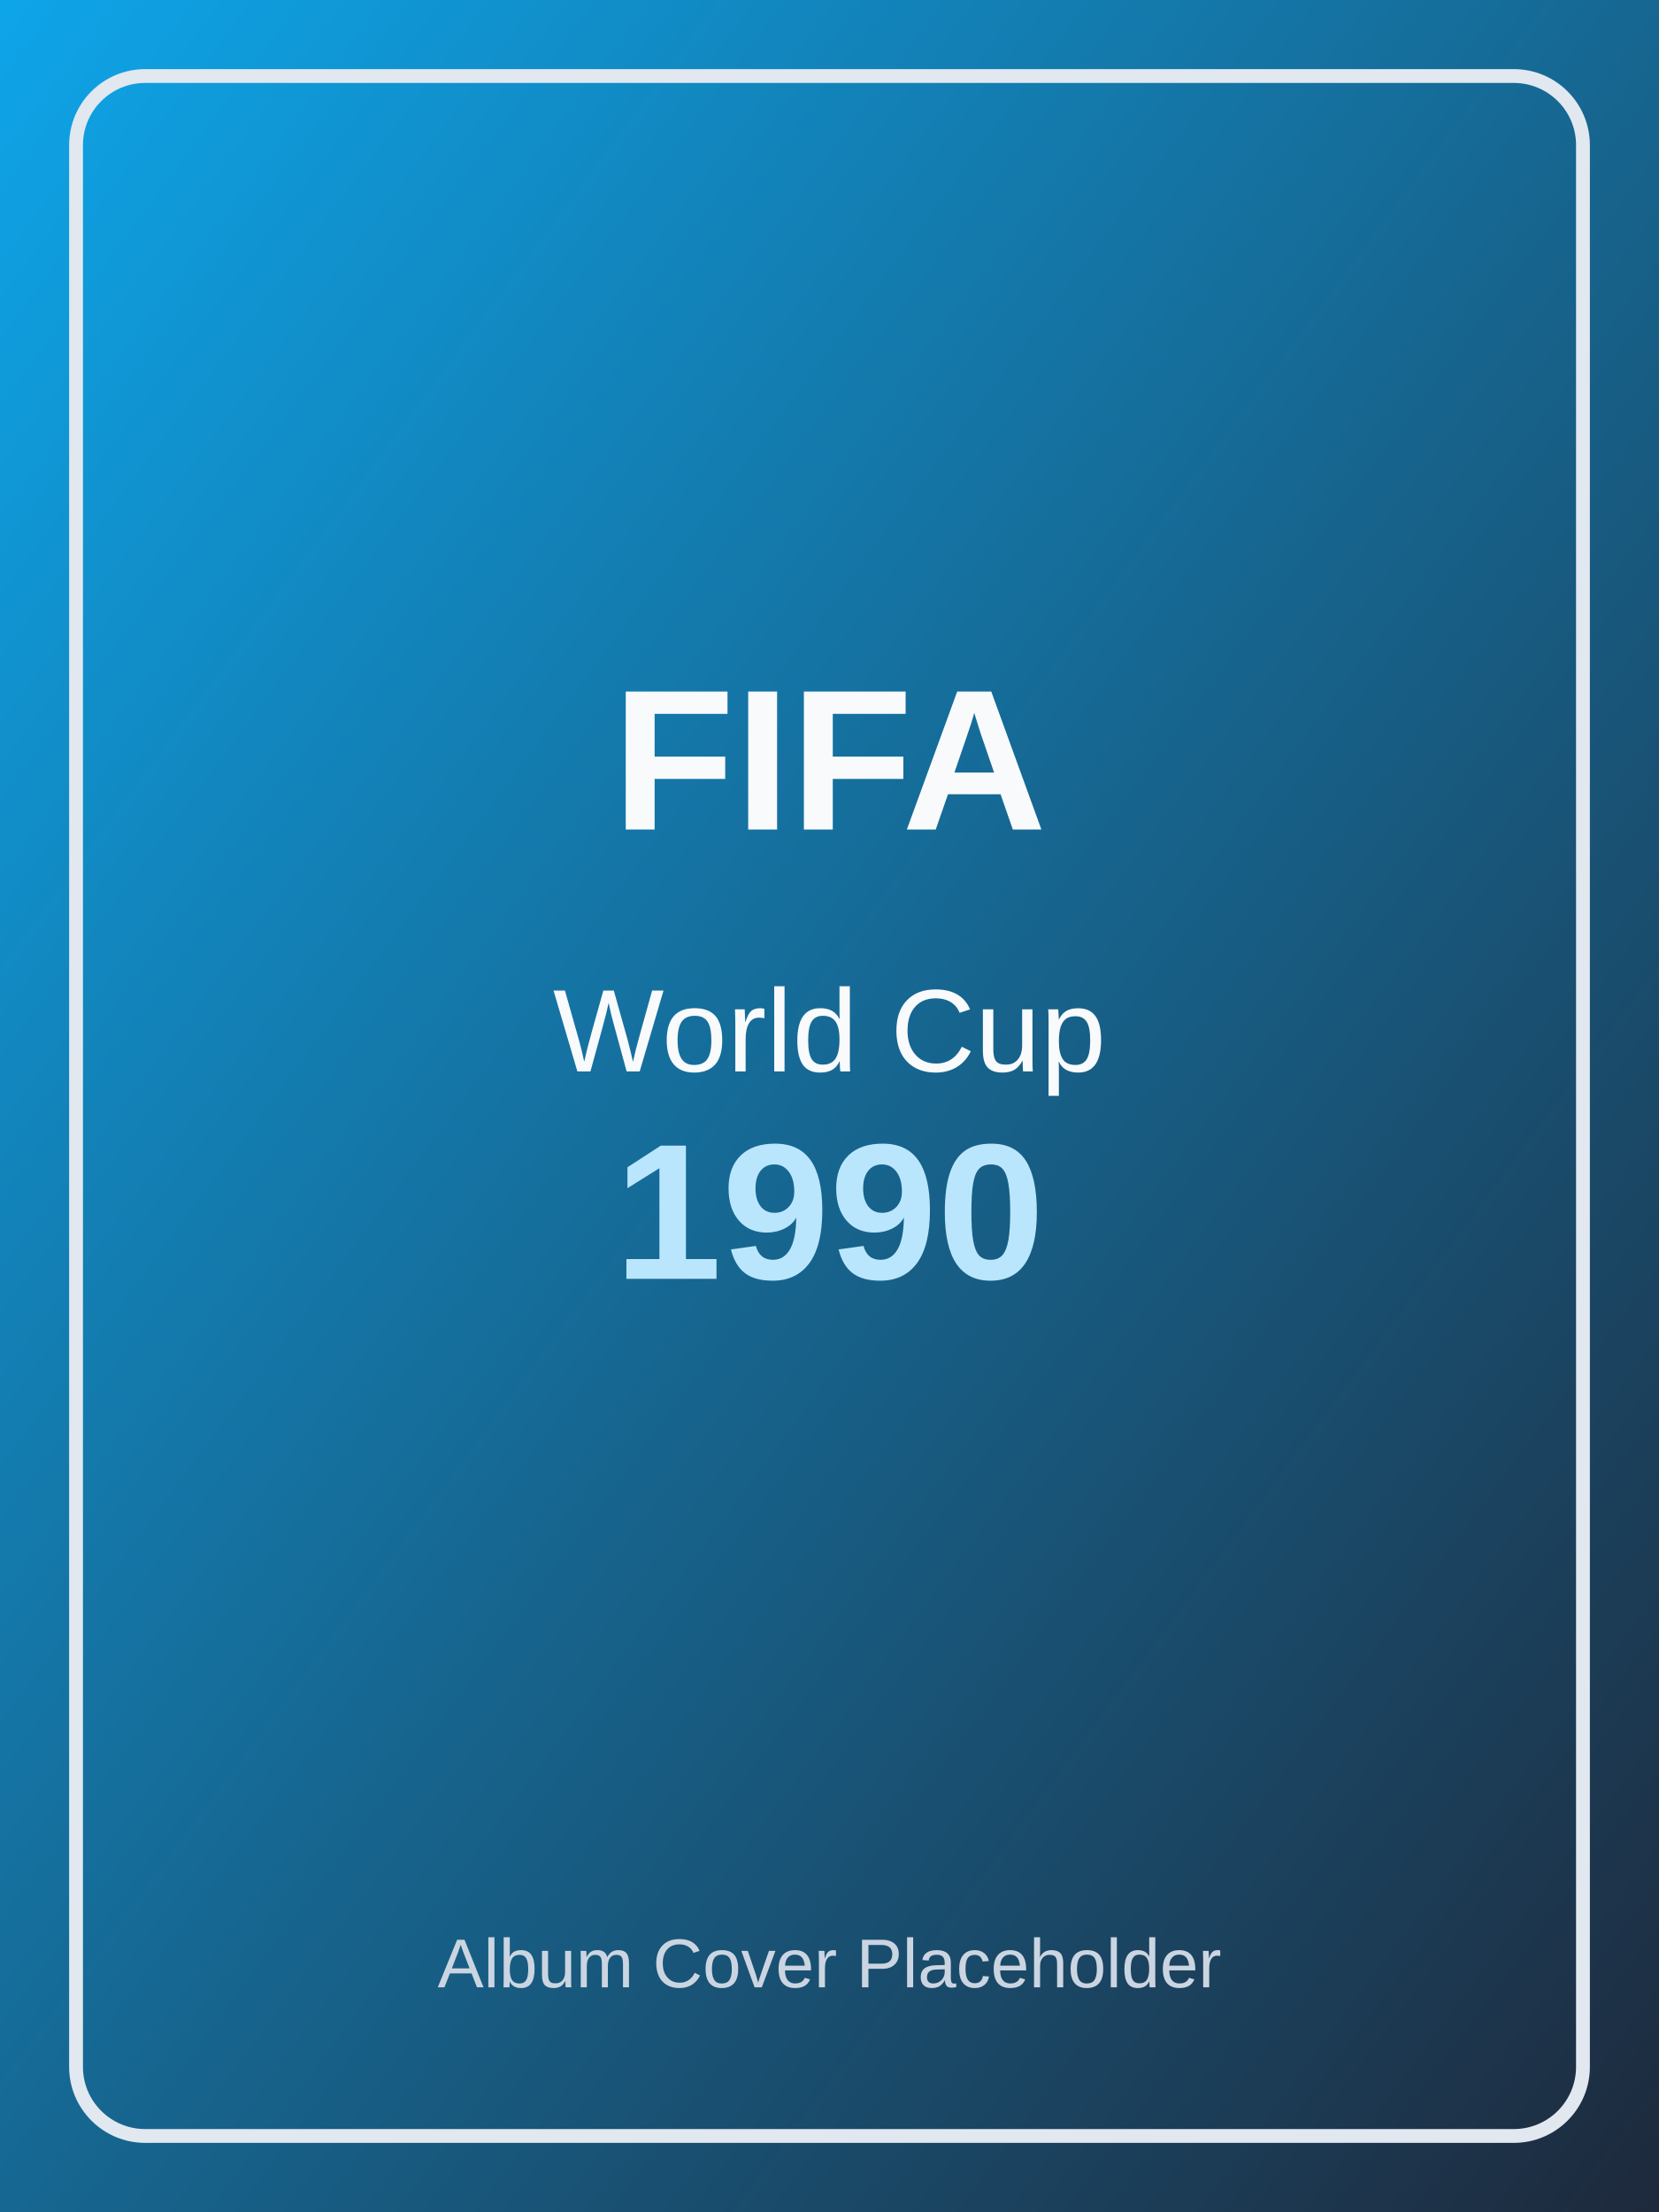
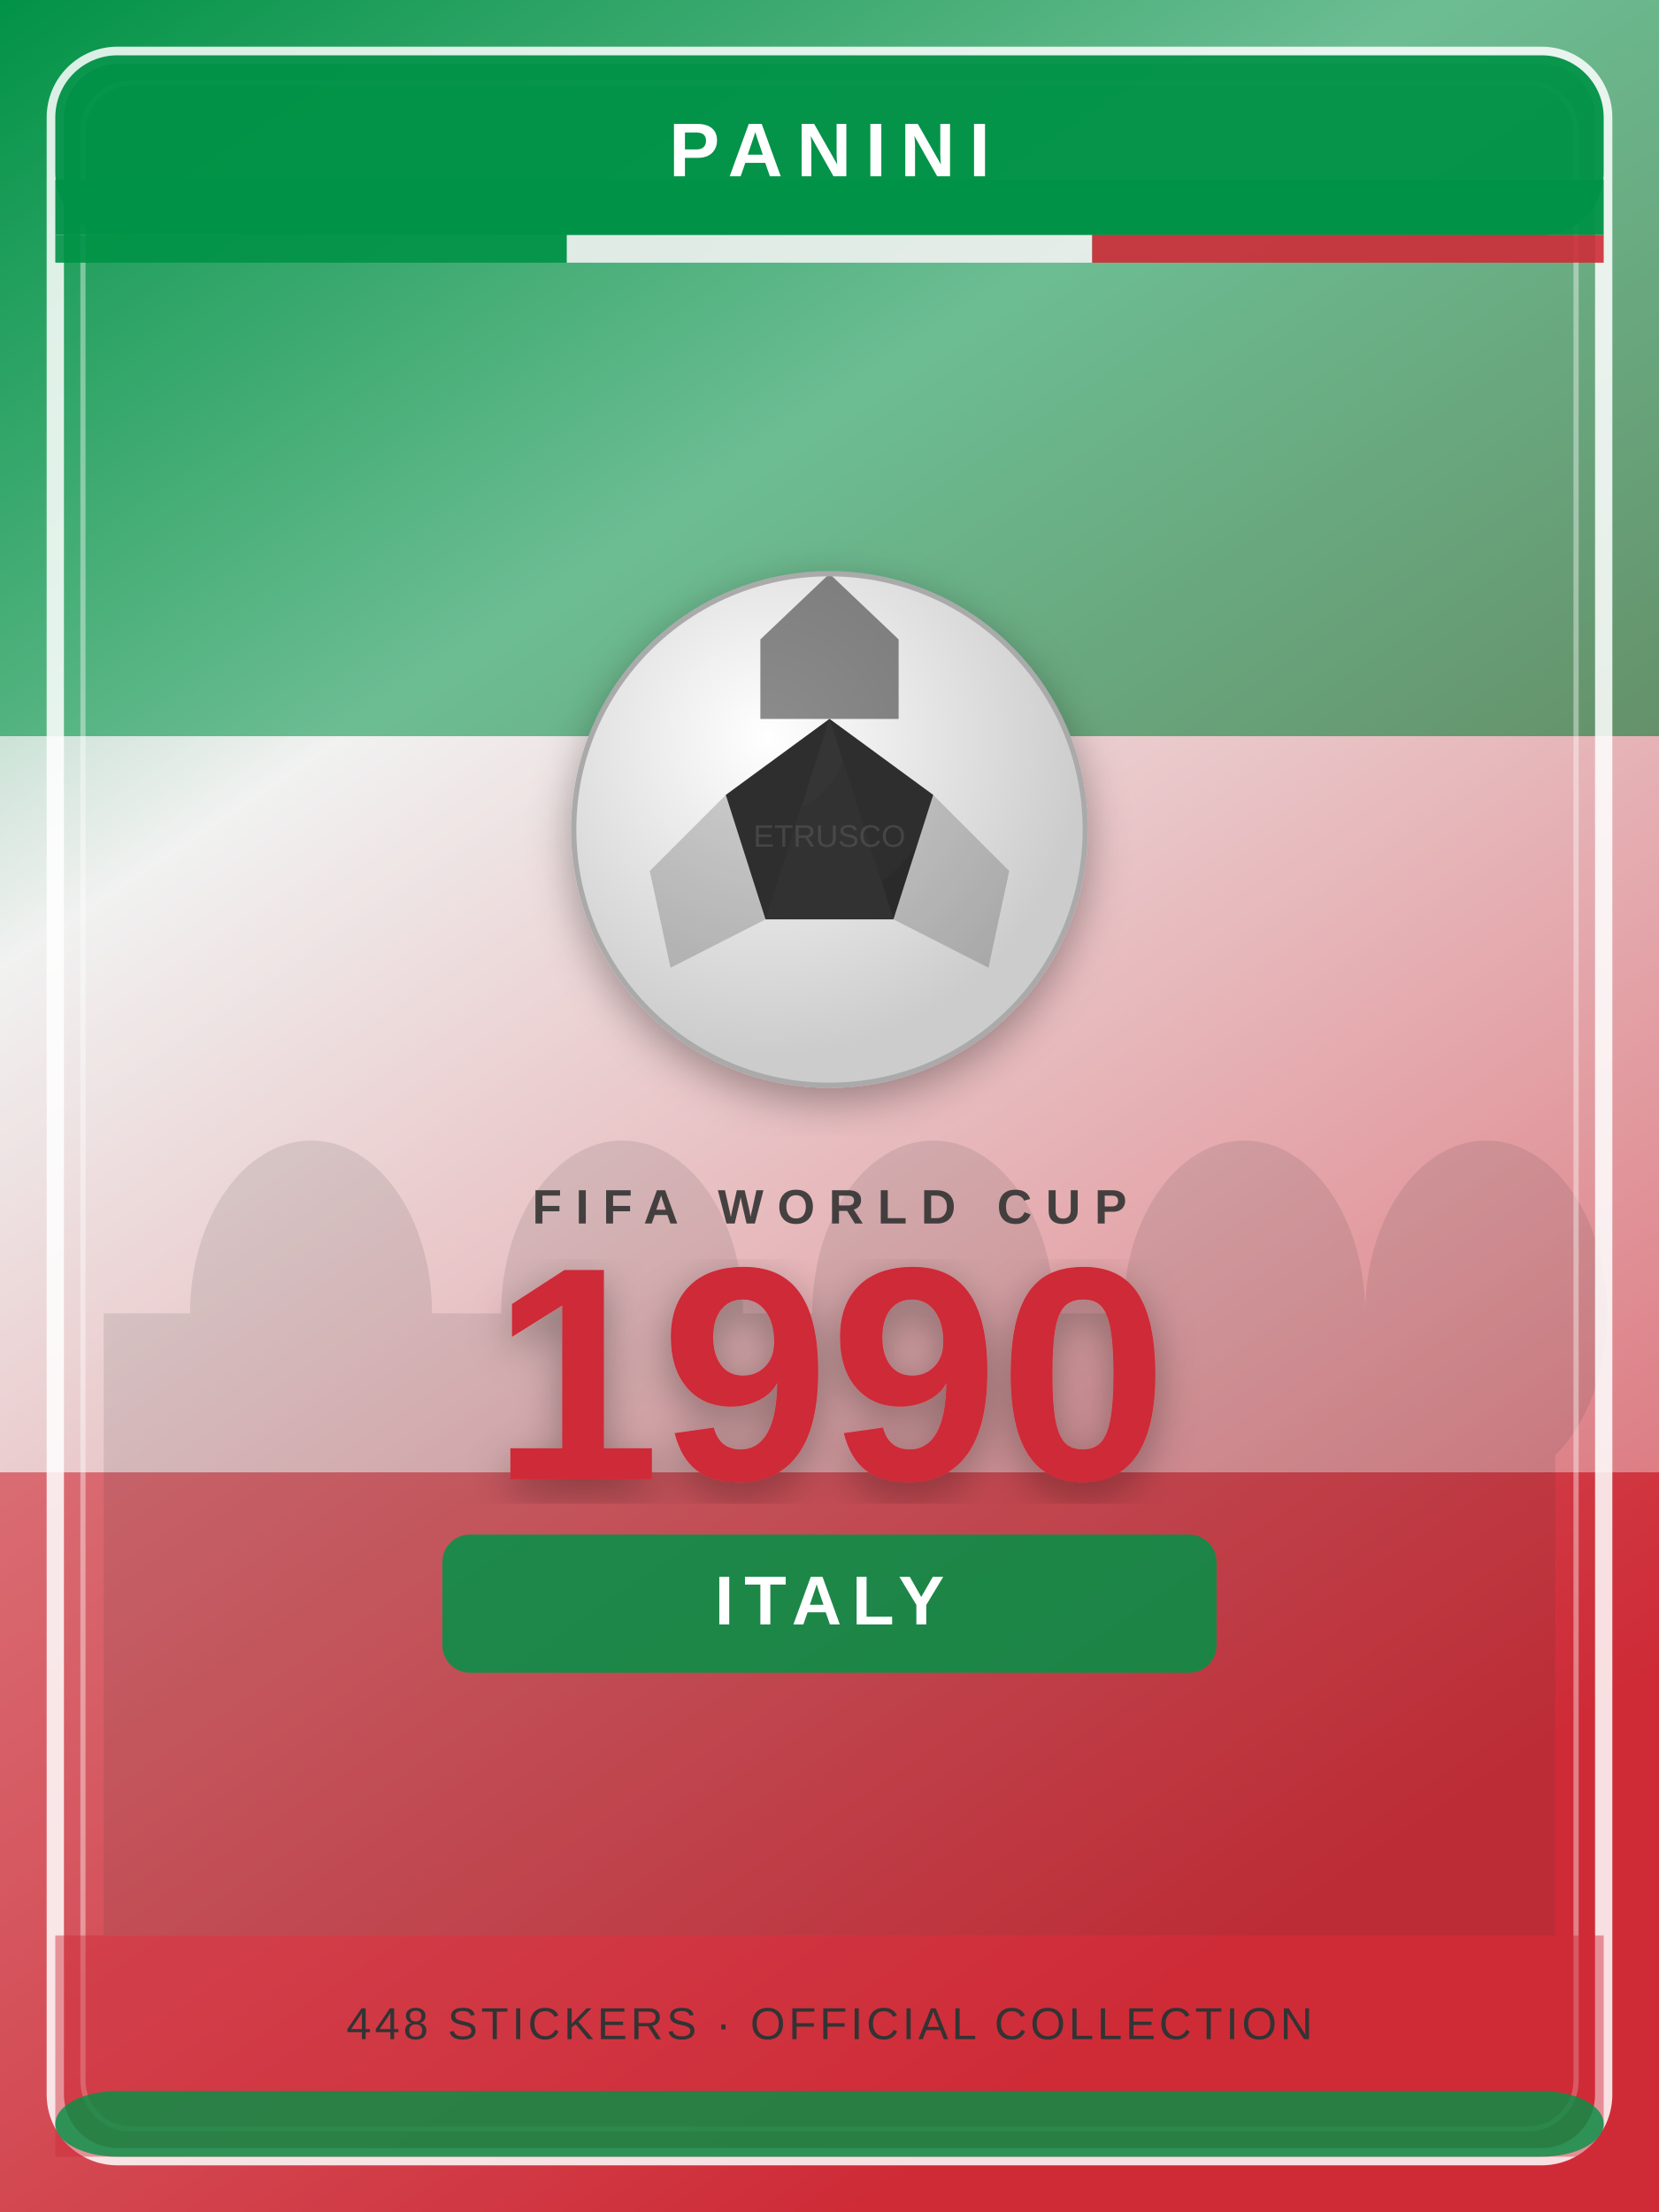
<svg xmlns="http://www.w3.org/2000/svg" width="480" height="640" viewBox="0 0 480 640">
  <defs>
-     <linearGradient id="bg" x1="0" y1="0" x2="1" y2="1">
-       <stop offset="0%" stop-color="#0ea5e9" />
-       <stop offset="100%" stop-color="#1e293b" />
+     <linearGradient id="bg90" x1="0" y1="0" x2="0.5" y2="1">
+       <stop offset="0%" stop-color="#009246" />
+       <stop offset="35%" stop-color="#f1f2f1" />
+       <stop offset="100%" stop-color="#ce2b37" />
    </linearGradient>
+     <radialGradient id="ball90g" cx="38%" cy="32%" r="62%">
+       <stop offset="0%" stop-color="#ffffff" />
+       <stop offset="100%" stop-color="#cccccc" />
+     </radialGradient>
+     <filter id="sh90">
+       <feDropShadow dx="0" dy="4" stdDeviation="6" flood-color="#00000055" />
+     </filter>
  </defs>
-   <rect width="480" height="640" fill="url(#bg)" />
-   <rect x="22" y="22" width="436" height="596" rx="20" fill="none" stroke="#e2e8f0" stroke-width="4" />
-   <text x="240" y="240" text-anchor="middle" fill="#f8fafc" font-size="58" font-family="Arial, sans-serif" font-weight="700">FIFA</text>
-   <text x="240" y="310" text-anchor="middle" fill="#f8fafc" font-size="34" font-family="Arial, sans-serif">World Cup</text>
-   <text x="240" y="370" text-anchor="middle" fill="#bae6fd" font-size="56" font-family="Arial, sans-serif" font-weight="700">1990</text>
-   <text x="240" y="575" text-anchor="middle" fill="#cbd5e1" font-size="20" font-family="Arial, sans-serif">Album Cover Placeholder</text>
+   <rect width="480" height="640" fill="url(#bg90)" />
+   <rect x="0" y="0" width="480" height="213" fill="#009246" opacity="0.55" />
+   <rect x="0" y="213" width="480" height="213" fill="#f1f2f1" opacity="0.35" />
+   <rect x="0" y="426" width="480" height="214" fill="#ce2b37" opacity="0.55" />
+   <g opacity="0.12" fill="#333">
+     <rect x="30" y="380" width="420" height="180" />
+     <ellipse cx="90" cy="380" rx="35" ry="50" />
+     <ellipse cx="180" cy="380" rx="35" ry="50" />
+     <ellipse cx="270" cy="380" rx="35" ry="50" />
+     <ellipse cx="360" cy="380" rx="35" ry="50" />
+     <ellipse cx="430" cy="380" rx="35" ry="50" />
+   </g>
+   <rect x="16" y="16" width="448" height="608" rx="18" fill="none" stroke="#ffffff" stroke-width="5" opacity="0.85" />
+   <rect x="24" y="24" width="432" height="592" rx="14" fill="none" stroke="#ffffff" stroke-width="1.5" opacity="0.4" />
+   <rect x="16" y="16" width="448" height="52" rx="18" fill="#009246" opacity="0.95" />
+   <rect x="16" y="52" width="448" height="16" fill="#009246" opacity="0.95" />
+   <text x="240" y="51" text-anchor="middle" fill="#ffffff" font-size="22" font-family="Arial Black, Arial, sans-serif" font-weight="900" letter-spacing="4">PANINI</text>
+   <rect x="16" y="68" width="148" height="8" fill="#009246" opacity="0.9" />
+   <rect x="164" y="68" width="152" height="8" fill="#f1f2f1" opacity="0.9" />
+   <rect x="316" y="68" width="148" height="8" fill="#ce2b37" opacity="0.9" />
+   <g transform="translate(240,240)" filter="url(#sh90)">
+     <circle r="74" fill="url(#ball90g)" />
+     <polygon points="0,-32 30,-10 18.5,26 -18.5,26 -30,-10" fill="#1a1a1a" opacity="0.88" />
+     <polygon points="0,-74 20,-55 20,-32 0,-32 -20,-32 -20,-55" fill="#1a1a1a" opacity="0.5" />
+     <polygon points="0,-32 30,-10 52,12 46,40 18.5,26" fill="#1a1a1a" opacity="0.2" />
+     <polygon points="0,-32 -30,-10 -52,12 -46,40 -18.5,26" fill="#1a1a1a" opacity="0.2" />
+     <text x="0" y="5" text-anchor="middle" fill="#555" font-size="9" font-family="Arial, sans-serif" opacity="0.6">ETRUSCO</text>
+     <circle r="74" fill="none" stroke="#aaa" stroke-width="1.5" />
+   </g>
+   <text x="240" y="354" text-anchor="middle" fill="#333333" font-size="14" font-family="Arial, sans-serif" font-weight="700" letter-spacing="4" opacity="0.9">FIFA WORLD CUP</text>
+   <text x="240" y="428" text-anchor="middle" fill="#ce2b37" font-size="88" font-family="Arial Black, Arial, sans-serif" font-weight="900" filter="url(#sh90)">1990</text>
+   <rect x="128" y="444" width="224" height="40" rx="8" fill="#009246" opacity="0.85" />
+   <text x="240" y="470" text-anchor="middle" fill="#ffffff" font-size="20" font-family="Arial, sans-serif" font-weight="700" letter-spacing="3">ITALY</text>
+   <rect x="16" y="560" width="448" height="64" rx="0" fill="#ce2b37" opacity="0.45" />
+   <rect x="16" y="605" width="448" height="19" rx="18" fill="#009246" opacity="0.8" />
+   <text x="240" y="590" text-anchor="middle" fill="#333" font-size="13" font-family="Arial, sans-serif" letter-spacing="1">448 STICKERS · OFFICIAL COLLECTION</text>
</svg>
